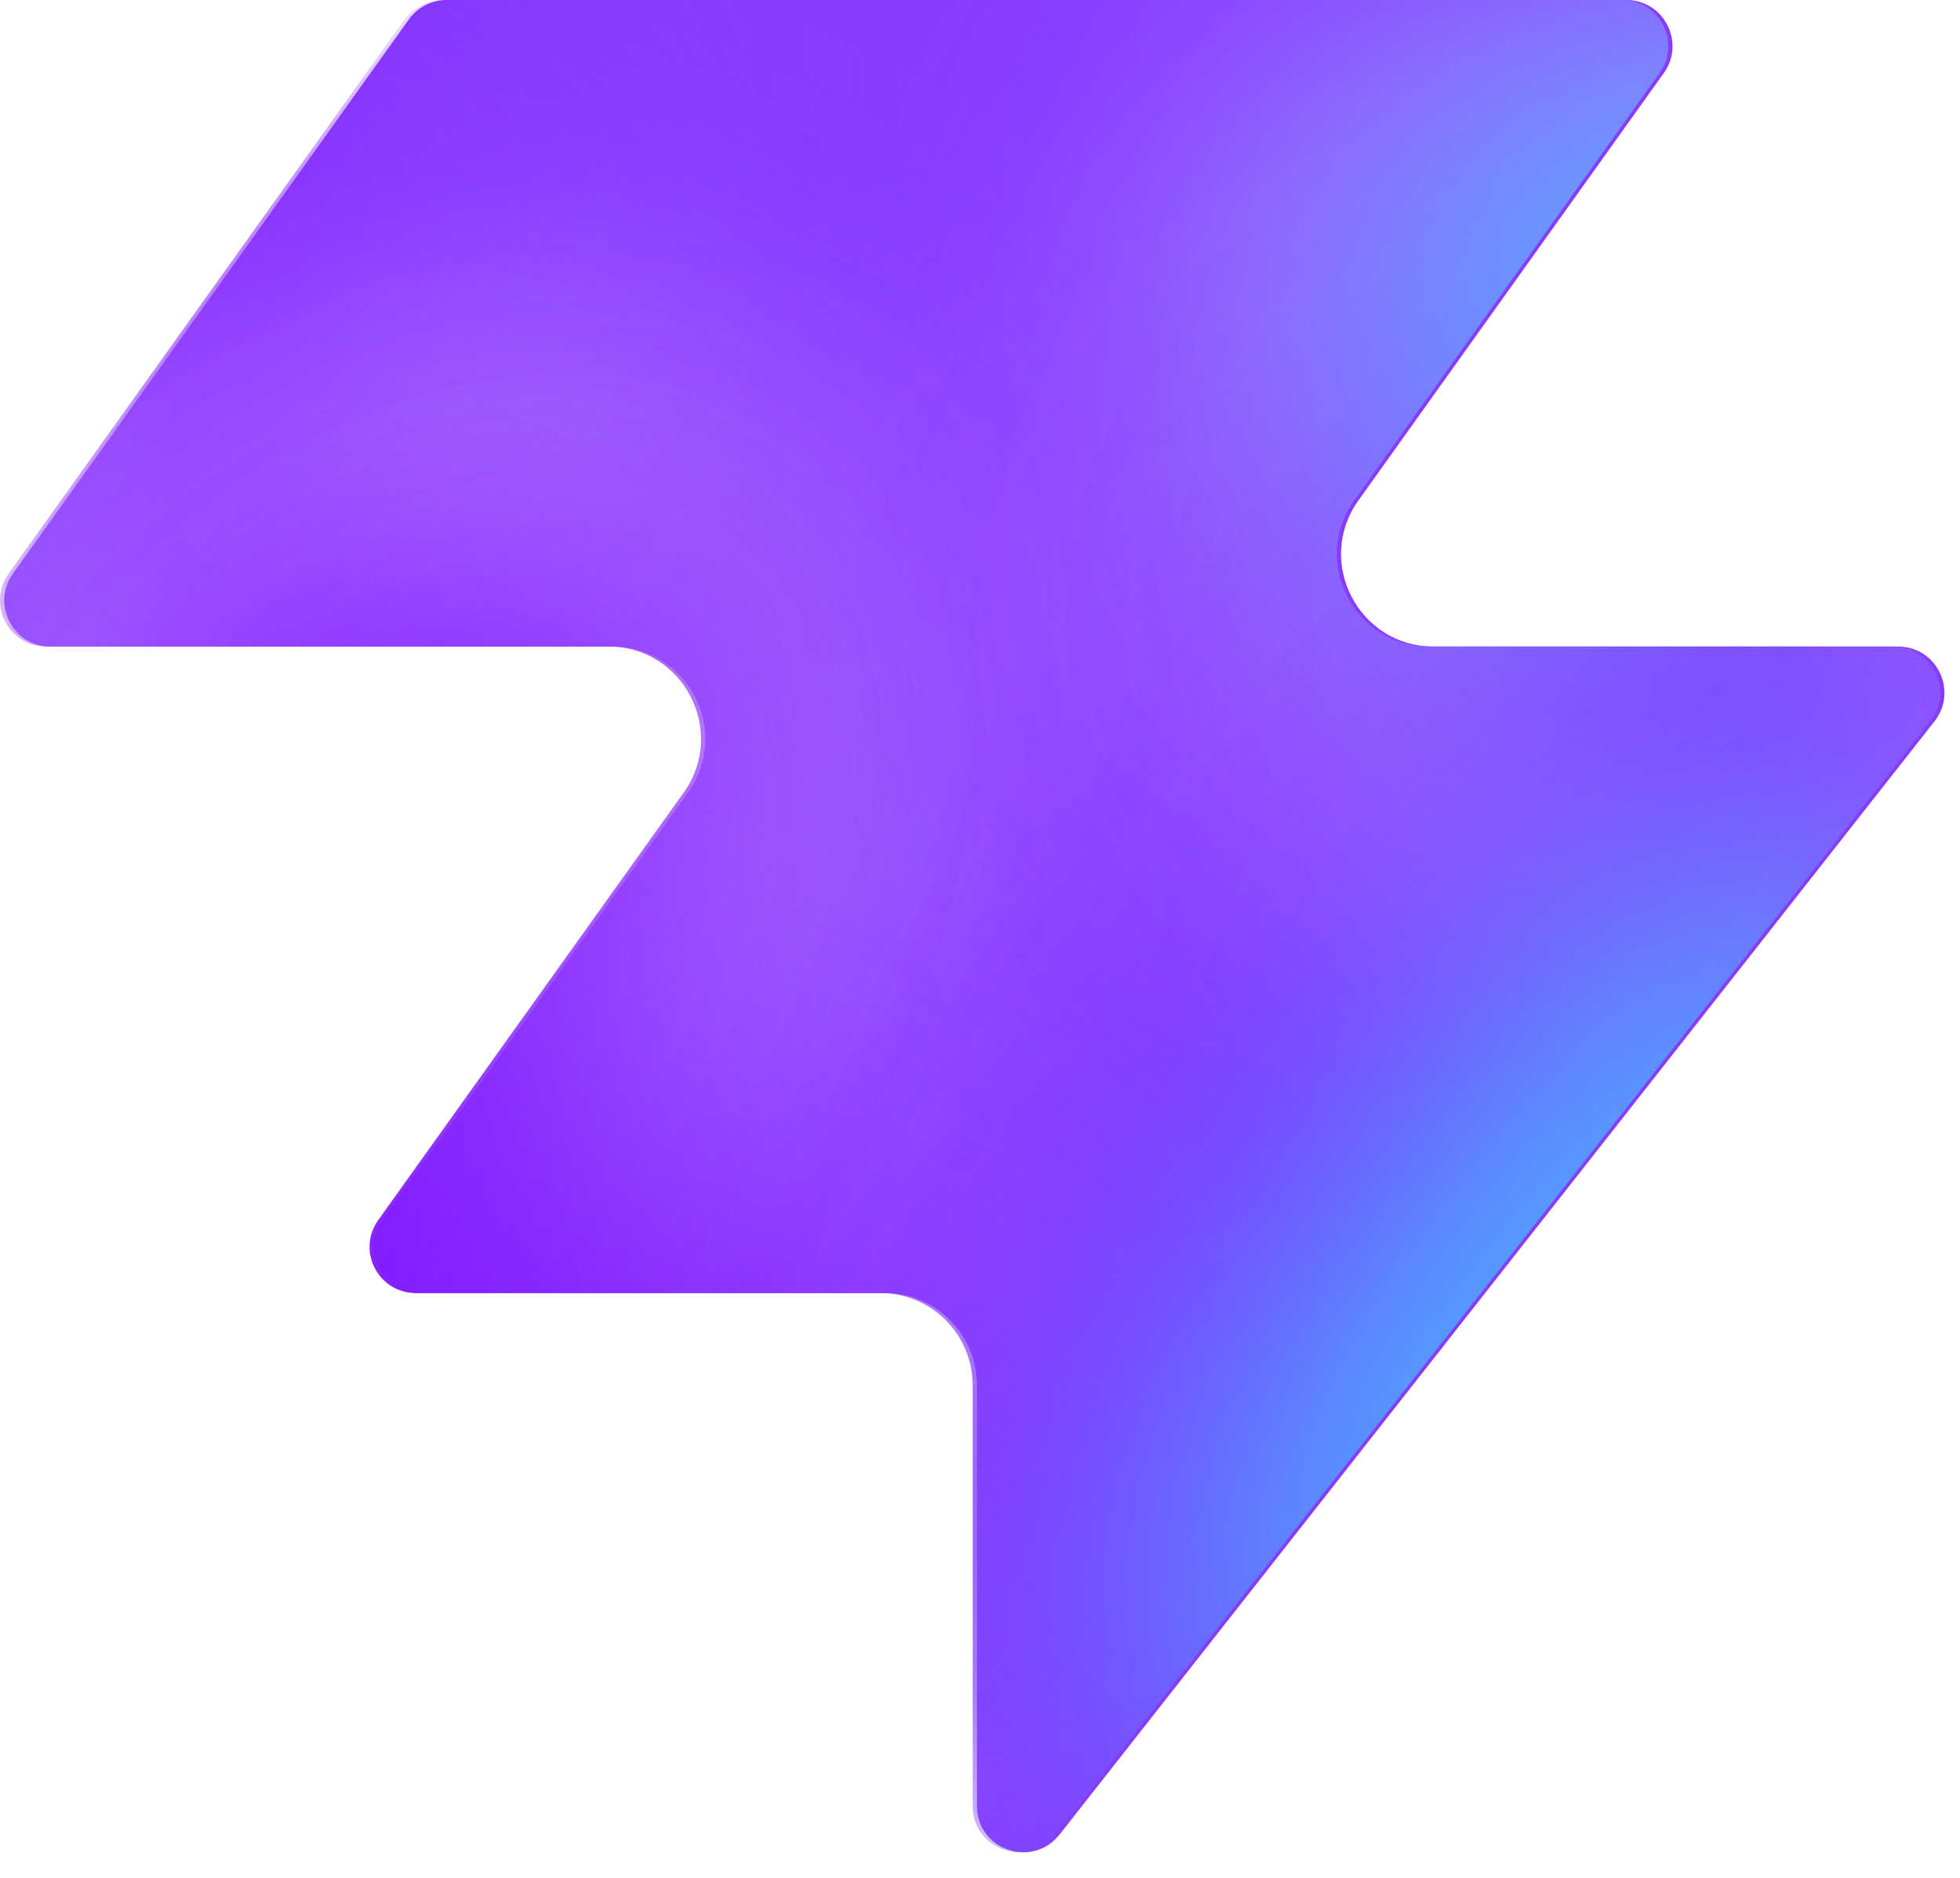
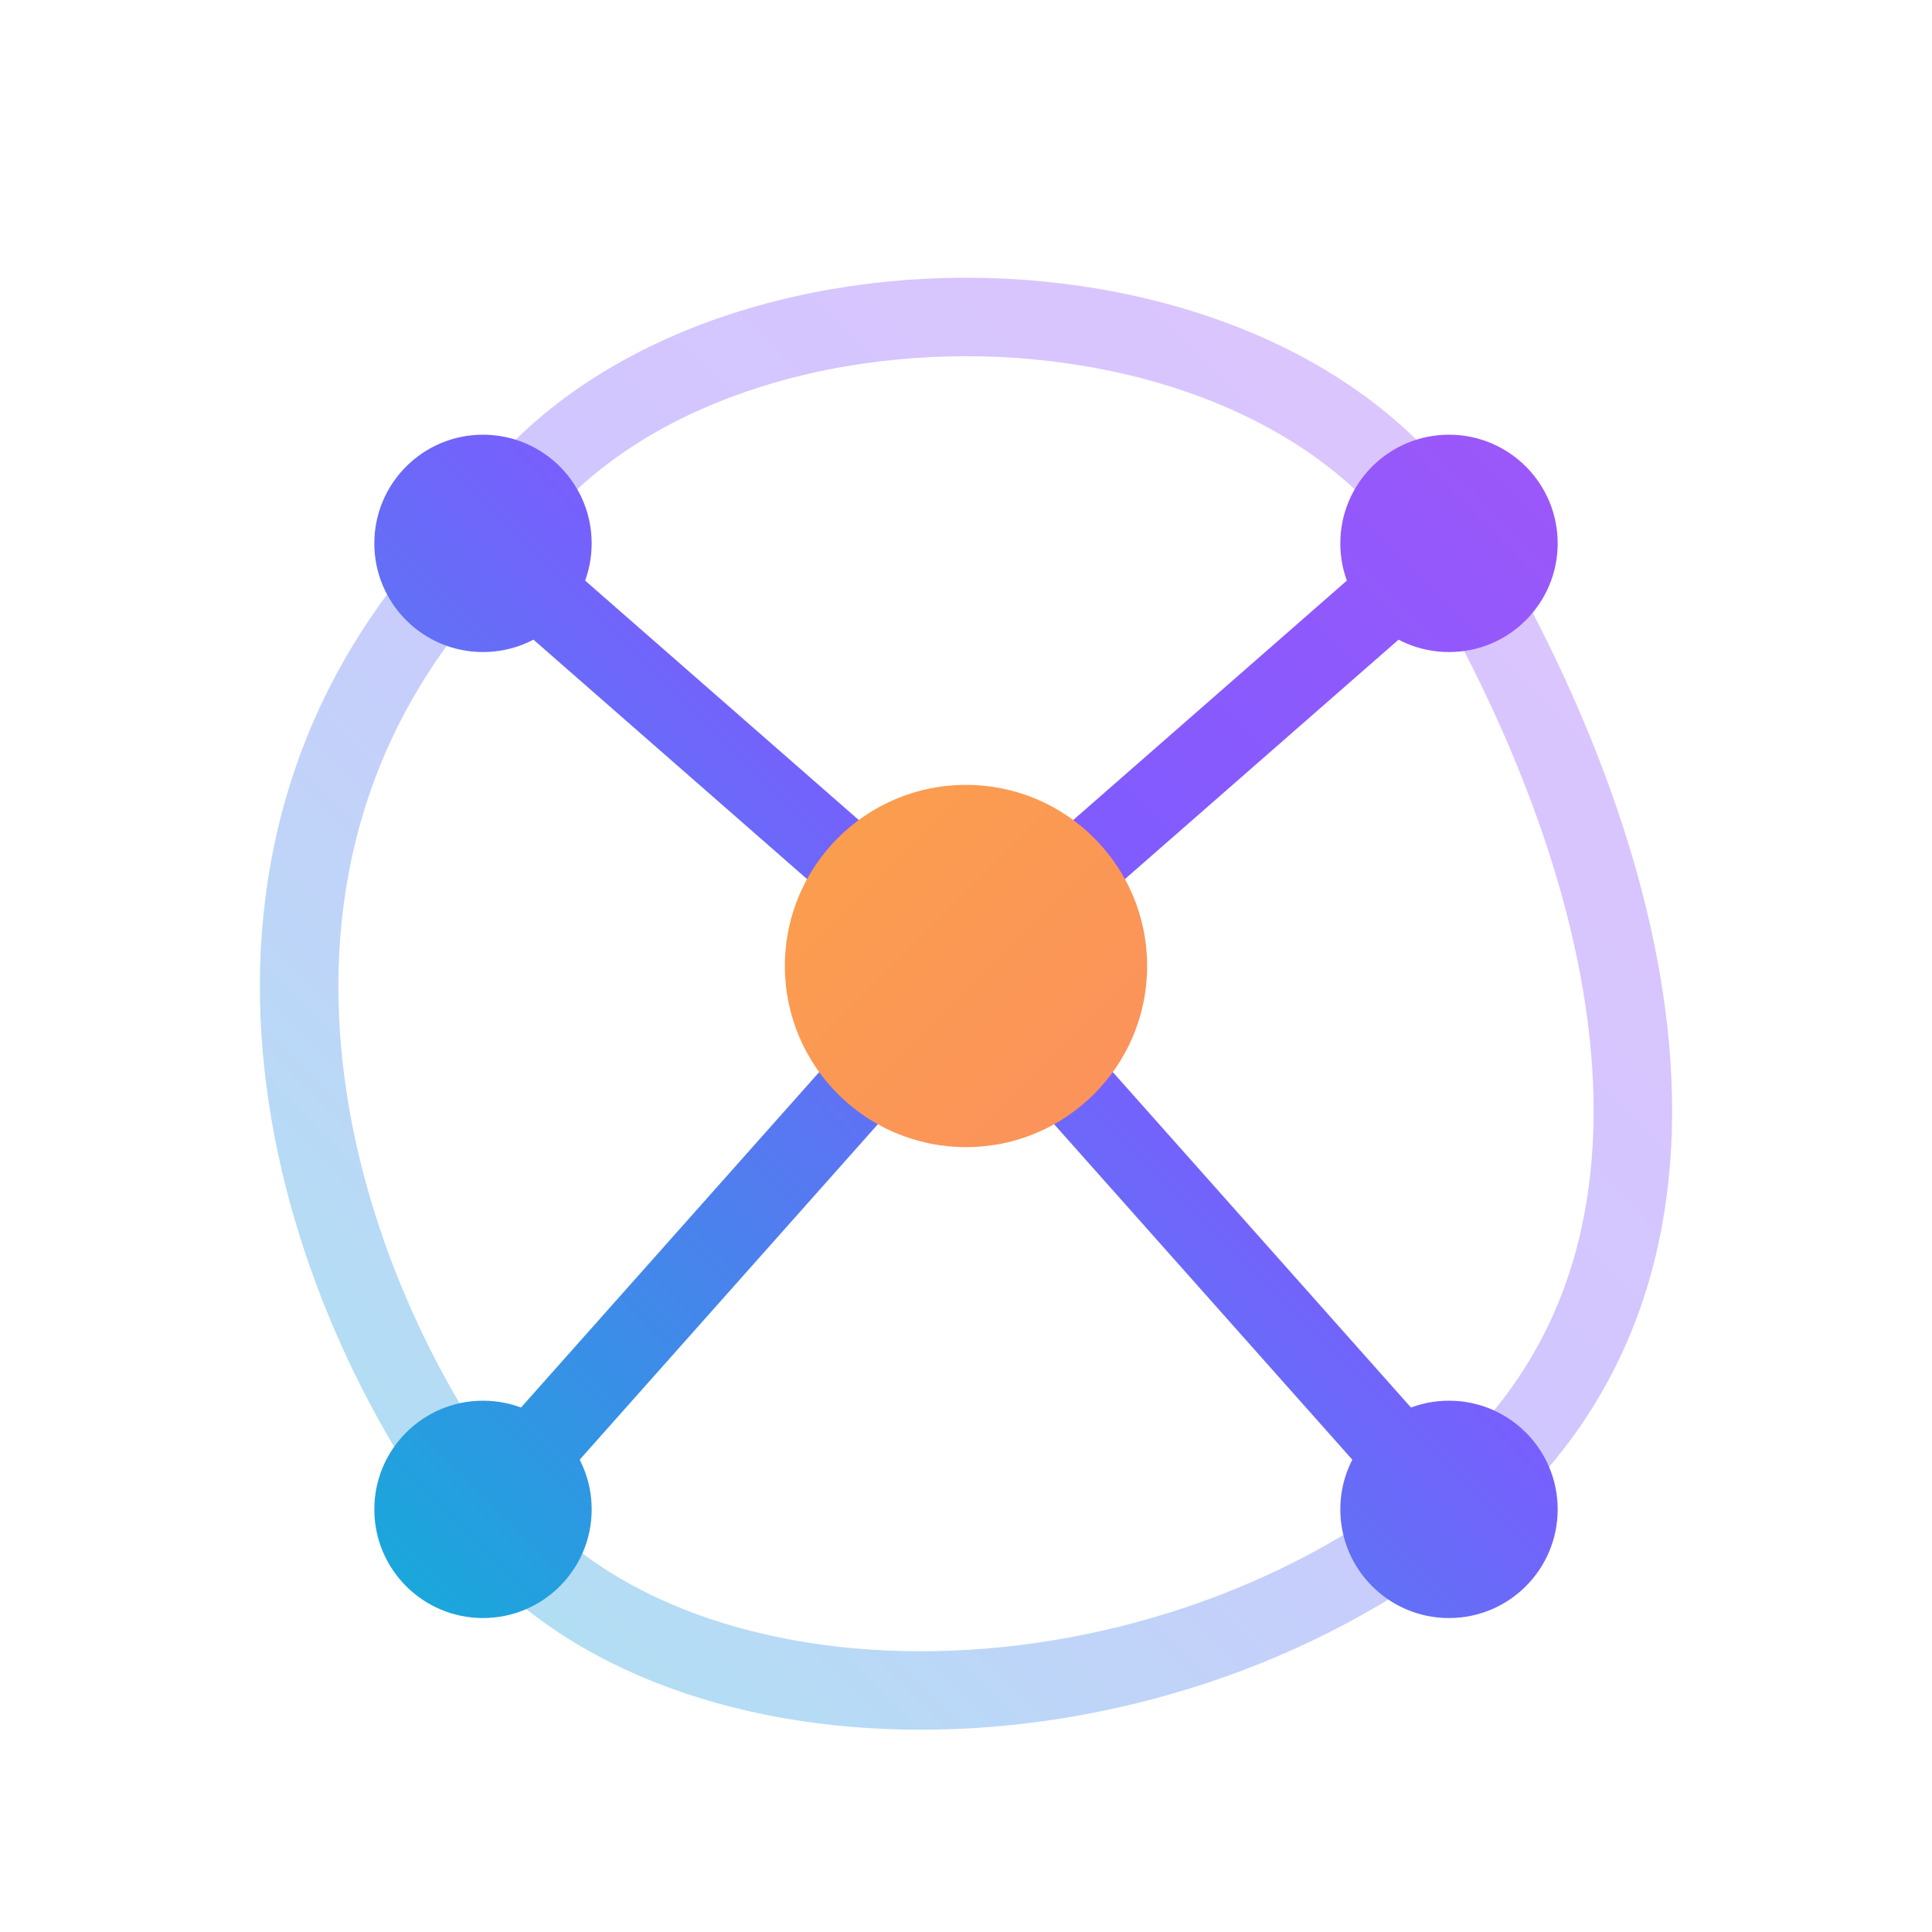
- <svg xmlns="http://www.w3.org/2000/svg" width="48" height="46" fill="none" viewBox="0 0 48 46">
-   <path fill="#863bff" d="M25.946 44.938c-.664.845-2.021.375-2.021-.698V33.937a2.26 2.26 0 0 0-2.262-2.262H10.287c-.92 0-1.456-1.04-.92-1.788l7.48-10.471c1.07-1.497 0-3.578-1.842-3.578H1.237c-.92 0-1.456-1.04-.92-1.788L10.013.474c.214-.297.556-.474.92-.474h28.894c.92 0 1.456 1.04.92 1.788l-7.48 10.471c-1.07 1.498 0 3.579 1.842 3.579h11.377c.943 0 1.473 1.088.89 1.83L25.947 44.94z" style="fill:#863bff;fill:color(display-p3 .525 .23 1);fill-opacity:1" />
-   <mask id="a" width="48" height="46" x="0" y="0" maskUnits="userSpaceOnUse" style="mask-type:alpha">
-     <path fill="#000" d="M25.842 44.938c-.664.844-2.021.375-2.021-.698V33.937a2.26 2.26 0 0 0-2.262-2.262H10.183c-.92 0-1.456-1.04-.92-1.788l7.48-10.471c1.07-1.498 0-3.579-1.842-3.579H1.133c-.92 0-1.456-1.04-.92-1.787L9.91.473c.214-.297.556-.474.92-.474h28.894c.92 0 1.456 1.04.92 1.788l-7.48 10.471c-1.07 1.498 0 3.578 1.842 3.578h11.377c.943 0 1.473 1.088.89 1.832L25.843 44.94z" style="fill:#000;fill-opacity:1" />
-   </mask>
-   <g mask="url(#a)">
-     <g filter="url(#b)">
-       <ellipse cx="5.508" cy="14.704" fill="#ede6ff" rx="5.508" ry="14.704" style="fill:#ede6ff;fill:color(display-p3 .927 .903 1);fill-opacity:1" transform="matrix(.00324 1 1 -.00324 -4.47 31.516)" />
-     </g>
-     <g filter="url(#c)">
-       <ellipse cx="10.399" cy="29.851" fill="#ede6ff" rx="10.399" ry="29.851" style="fill:#ede6ff;fill:color(display-p3 .927 .903 1);fill-opacity:1" transform="matrix(.00324 1 1 -.00324 -39.328 7.883)" />
-     </g>
-     <g filter="url(#d)">
-       <ellipse cx="5.508" cy="30.487" fill="#7e14ff" rx="5.508" ry="30.487" style="fill:#7e14ff;fill:color(display-p3 .492 .077 1);fill-opacity:1" transform="rotate(89.814 -25.913 -14.639)scale(1 -1)" />
-     </g>
-     <g filter="url(#e)">
-       <ellipse cx="5.508" cy="30.599" fill="#7e14ff" rx="5.508" ry="30.599" style="fill:#7e14ff;fill:color(display-p3 .492 .077 1);fill-opacity:1" transform="rotate(89.814 -32.644 -3.334)scale(1 -1)" />
-     </g>
-     <g filter="url(#f)">
-       <ellipse cx="5.508" cy="30.599" fill="#7e14ff" rx="5.508" ry="30.599" style="fill:#7e14ff;fill:color(display-p3 .492 .077 1);fill-opacity:1" transform="matrix(.00324 1 1 -.00324 -34.34 30.47)" />
-     </g>
-     <g filter="url(#g)">
-       <ellipse cx="14.072" cy="22.078" fill="#ede6ff" rx="14.072" ry="22.078" style="fill:#ede6ff;fill:color(display-p3 .927 .903 1);fill-opacity:1" transform="rotate(93.35 24.506 48.493)scale(-1 1)" />
-     </g>
-     <g filter="url(#h)">
-       <ellipse cx="3.47" cy="21.501" fill="#7e14ff" rx="3.47" ry="21.501" style="fill:#7e14ff;fill:color(display-p3 .492 .077 1);fill-opacity:1" transform="rotate(89.009 28.708 47.59)scale(-1 1)" />
-     </g>
-     <g filter="url(#i)">
-       <ellipse cx="3.47" cy="21.501" fill="#7e14ff" rx="3.47" ry="21.501" style="fill:#7e14ff;fill:color(display-p3 .492 .077 1);fill-opacity:1" transform="rotate(89.009 28.708 47.59)scale(-1 1)" />
-     </g>
-     <g filter="url(#j)">
-       <ellipse cx=".387" cy="8.972" fill="#7e14ff" rx="4.407" ry="29.108" style="fill:#7e14ff;fill:color(display-p3 .492 .077 1);fill-opacity:1" transform="rotate(39.51 .387 8.972)" />
-     </g>
-     <g filter="url(#k)">
-       <ellipse cx="47.523" cy="-6.092" fill="#7e14ff" rx="4.407" ry="29.108" style="fill:#7e14ff;fill:color(display-p3 .492 .077 1);fill-opacity:1" transform="rotate(37.892 47.523 -6.092)" />
-     </g>
-     <g filter="url(#l)">
-       <ellipse cx="41.412" cy="6.333" fill="#47bfff" rx="5.971" ry="9.665" style="fill:#47bfff;fill:color(display-p3 .28 .748 1);fill-opacity:1" transform="rotate(37.892 41.412 6.333)" />
-     </g>
-     <g filter="url(#m)">
-       <ellipse cx="-1.879" cy="38.332" fill="#7e14ff" rx="4.407" ry="29.108" style="fill:#7e14ff;fill:color(display-p3 .492 .077 1);fill-opacity:1" transform="rotate(37.892 -1.88 38.332)" />
-     </g>
-     <g filter="url(#n)">
-       <ellipse cx="-1.879" cy="38.332" fill="#7e14ff" rx="4.407" ry="29.108" style="fill:#7e14ff;fill:color(display-p3 .492 .077 1);fill-opacity:1" transform="rotate(37.892 -1.88 38.332)" />
-     </g>
-     <g filter="url(#o)">
-       <ellipse cx="35.651" cy="29.907" fill="#7e14ff" rx="4.407" ry="29.108" style="fill:#7e14ff;fill:color(display-p3 .492 .077 1);fill-opacity:1" transform="rotate(37.892 35.651 29.907)" />
-     </g>
-     <g filter="url(#p)">
-       <ellipse cx="38.418" cy="32.4" fill="#47bfff" rx="5.971" ry="15.297" style="fill:#47bfff;fill:color(display-p3 .28 .748 1);fill-opacity:1" transform="rotate(37.892 38.418 32.4)" />
-     </g>
+ <svg xmlns="http://www.w3.org/2000/svg" width="64" height="64" viewBox="0 0 64 64">
+   <defs>
+     <linearGradient id="sw-grad" x1="8" y1="56" x2="56" y2="8" gradientUnits="userSpaceOnUse">
+       <stop offset="0%" stop-color="#06b6d4" />
+       <stop offset="55%" stop-color="#7c5cff" />
+       <stop offset="100%" stop-color="#a855f7" />
+     </linearGradient>
+     <linearGradient id="sw-accent" x1="0" y1="0" x2="64" y2="64" gradientUnits="userSpaceOnUse">
+       <stop offset="0%" stop-color="#fbbf24" />
+       <stop offset="100%" stop-color="#fb7185" />
+     </linearGradient>
+   </defs>
+   <path d="M16 18 C 22 8, 42 8, 48 18 S 58 42, 48 50 S 22 58, 16 50 S 6 28, 16 18 Z" fill="none" stroke="url(#sw-grad)" stroke-width="2.6" stroke-linecap="round" stroke-linejoin="round" opacity="0.35" />
+   <g stroke="url(#sw-grad)" stroke-width="2.6" stroke-linecap="round" stroke-linejoin="round">
+     <path d="M32 32 L16 18" />
+     <path d="M32 32 L48 18" />
+     <path d="M32 32 L16 50" />
+     <path d="M32 32 L48 50" />
  </g>
-   <defs>
-     <filter id="b" width="60.045" height="41.654" x="-19.77" y="16.149" color-interpolation-filters="sRGB" filterUnits="userSpaceOnUse">
-       <feFlood flood-opacity="0" result="BackgroundImageFix" />
-       <feBlend in="SourceGraphic" in2="BackgroundImageFix" result="shape" />
-       <feGaussianBlur result="effect1_foregroundBlur_2002_17158" stdDeviation="7.659" />
-     </filter>
-     <filter id="c" width="90.34" height="51.437" x="-54.613" y="-7.533" color-interpolation-filters="sRGB" filterUnits="userSpaceOnUse">
-       <feFlood flood-opacity="0" result="BackgroundImageFix" />
-       <feBlend in="SourceGraphic" in2="BackgroundImageFix" result="shape" />
-       <feGaussianBlur result="effect1_foregroundBlur_2002_17158" stdDeviation="7.659" />
-     </filter>
-     <filter id="d" width="79.355" height="29.4" x="-49.64" y="2.03" color-interpolation-filters="sRGB" filterUnits="userSpaceOnUse">
-       <feFlood flood-opacity="0" result="BackgroundImageFix" />
-       <feBlend in="SourceGraphic" in2="BackgroundImageFix" result="shape" />
-       <feGaussianBlur result="effect1_foregroundBlur_2002_17158" stdDeviation="4.596" />
-     </filter>
-     <filter id="e" width="79.579" height="29.4" x="-45.045" y="20.029" color-interpolation-filters="sRGB" filterUnits="userSpaceOnUse">
-       <feFlood flood-opacity="0" result="BackgroundImageFix" />
-       <feBlend in="SourceGraphic" in2="BackgroundImageFix" result="shape" />
-       <feGaussianBlur result="effect1_foregroundBlur_2002_17158" stdDeviation="4.596" />
-     </filter>
-     <filter id="f" width="79.579" height="29.4" x="-43.513" y="21.178" color-interpolation-filters="sRGB" filterUnits="userSpaceOnUse">
-       <feFlood flood-opacity="0" result="BackgroundImageFix" />
-       <feBlend in="SourceGraphic" in2="BackgroundImageFix" result="shape" />
-       <feGaussianBlur result="effect1_foregroundBlur_2002_17158" stdDeviation="4.596" />
-     </filter>
-     <filter id="g" width="74.749" height="58.852" x="15.756" y="-17.901" color-interpolation-filters="sRGB" filterUnits="userSpaceOnUse">
-       <feFlood flood-opacity="0" result="BackgroundImageFix" />
-       <feBlend in="SourceGraphic" in2="BackgroundImageFix" result="shape" />
-       <feGaussianBlur result="effect1_foregroundBlur_2002_17158" stdDeviation="7.659" />
-     </filter>
-     <filter id="h" width="61.377" height="25.362" x="23.548" y="2.284" color-interpolation-filters="sRGB" filterUnits="userSpaceOnUse">
-       <feFlood flood-opacity="0" result="BackgroundImageFix" />
-       <feBlend in="SourceGraphic" in2="BackgroundImageFix" result="shape" />
-       <feGaussianBlur result="effect1_foregroundBlur_2002_17158" stdDeviation="4.596" />
-     </filter>
-     <filter id="i" width="61.377" height="25.362" x="23.548" y="2.284" color-interpolation-filters="sRGB" filterUnits="userSpaceOnUse">
-       <feFlood flood-opacity="0" result="BackgroundImageFix" />
-       <feBlend in="SourceGraphic" in2="BackgroundImageFix" result="shape" />
-       <feGaussianBlur result="effect1_foregroundBlur_2002_17158" stdDeviation="4.596" />
-     </filter>
-     <filter id="j" width="56.045" height="63.649" x="-27.636" y="-22.853" color-interpolation-filters="sRGB" filterUnits="userSpaceOnUse">
-       <feFlood flood-opacity="0" result="BackgroundImageFix" />
-       <feBlend in="SourceGraphic" in2="BackgroundImageFix" result="shape" />
-       <feGaussianBlur result="effect1_foregroundBlur_2002_17158" stdDeviation="4.596" />
-     </filter>
-     <filter id="k" width="54.814" height="64.646" x="20.116" y="-38.415" color-interpolation-filters="sRGB" filterUnits="userSpaceOnUse">
-       <feFlood flood-opacity="0" result="BackgroundImageFix" />
-       <feBlend in="SourceGraphic" in2="BackgroundImageFix" result="shape" />
-       <feGaussianBlur result="effect1_foregroundBlur_2002_17158" stdDeviation="4.596" />
-     </filter>
-     <filter id="l" width="33.541" height="35.313" x="24.641" y="-11.323" color-interpolation-filters="sRGB" filterUnits="userSpaceOnUse">
-       <feFlood flood-opacity="0" result="BackgroundImageFix" />
-       <feBlend in="SourceGraphic" in2="BackgroundImageFix" result="shape" />
-       <feGaussianBlur result="effect1_foregroundBlur_2002_17158" stdDeviation="4.596" />
-     </filter>
-     <filter id="m" width="54.814" height="64.646" x="-29.286" y="6.009" color-interpolation-filters="sRGB" filterUnits="userSpaceOnUse">
-       <feFlood flood-opacity="0" result="BackgroundImageFix" />
-       <feBlend in="SourceGraphic" in2="BackgroundImageFix" result="shape" />
-       <feGaussianBlur result="effect1_foregroundBlur_2002_17158" stdDeviation="4.596" />
-     </filter>
-     <filter id="n" width="54.814" height="64.646" x="-29.286" y="6.009" color-interpolation-filters="sRGB" filterUnits="userSpaceOnUse">
-       <feFlood flood-opacity="0" result="BackgroundImageFix" />
-       <feBlend in="SourceGraphic" in2="BackgroundImageFix" result="shape" />
-       <feGaussianBlur result="effect1_foregroundBlur_2002_17158" stdDeviation="4.596" />
-     </filter>
-     <filter id="o" width="54.814" height="64.646" x="8.244" y="-2.416" color-interpolation-filters="sRGB" filterUnits="userSpaceOnUse">
-       <feFlood flood-opacity="0" result="BackgroundImageFix" />
-       <feBlend in="SourceGraphic" in2="BackgroundImageFix" result="shape" />
-       <feGaussianBlur result="effect1_foregroundBlur_2002_17158" stdDeviation="4.596" />
-     </filter>
-     <filter id="p" width="39.409" height="43.623" x="18.713" y="10.588" color-interpolation-filters="sRGB" filterUnits="userSpaceOnUse">
-       <feFlood flood-opacity="0" result="BackgroundImageFix" />
-       <feBlend in="SourceGraphic" in2="BackgroundImageFix" result="shape" />
-       <feGaussianBlur result="effect1_foregroundBlur_2002_17158" stdDeviation="4.596" />
-     </filter>
-   </defs>
+   <circle cx="16" cy="18" r="3.6" fill="url(#sw-grad)" />
+   <circle cx="48" cy="18" r="3.6" fill="url(#sw-grad)" />
+   <circle cx="16" cy="50" r="3.6" fill="url(#sw-grad)" />
+   <circle cx="48" cy="50" r="3.6" fill="url(#sw-grad)" />
+   <circle cx="32" cy="32" r="6" fill="url(#sw-accent)" />
</svg>
